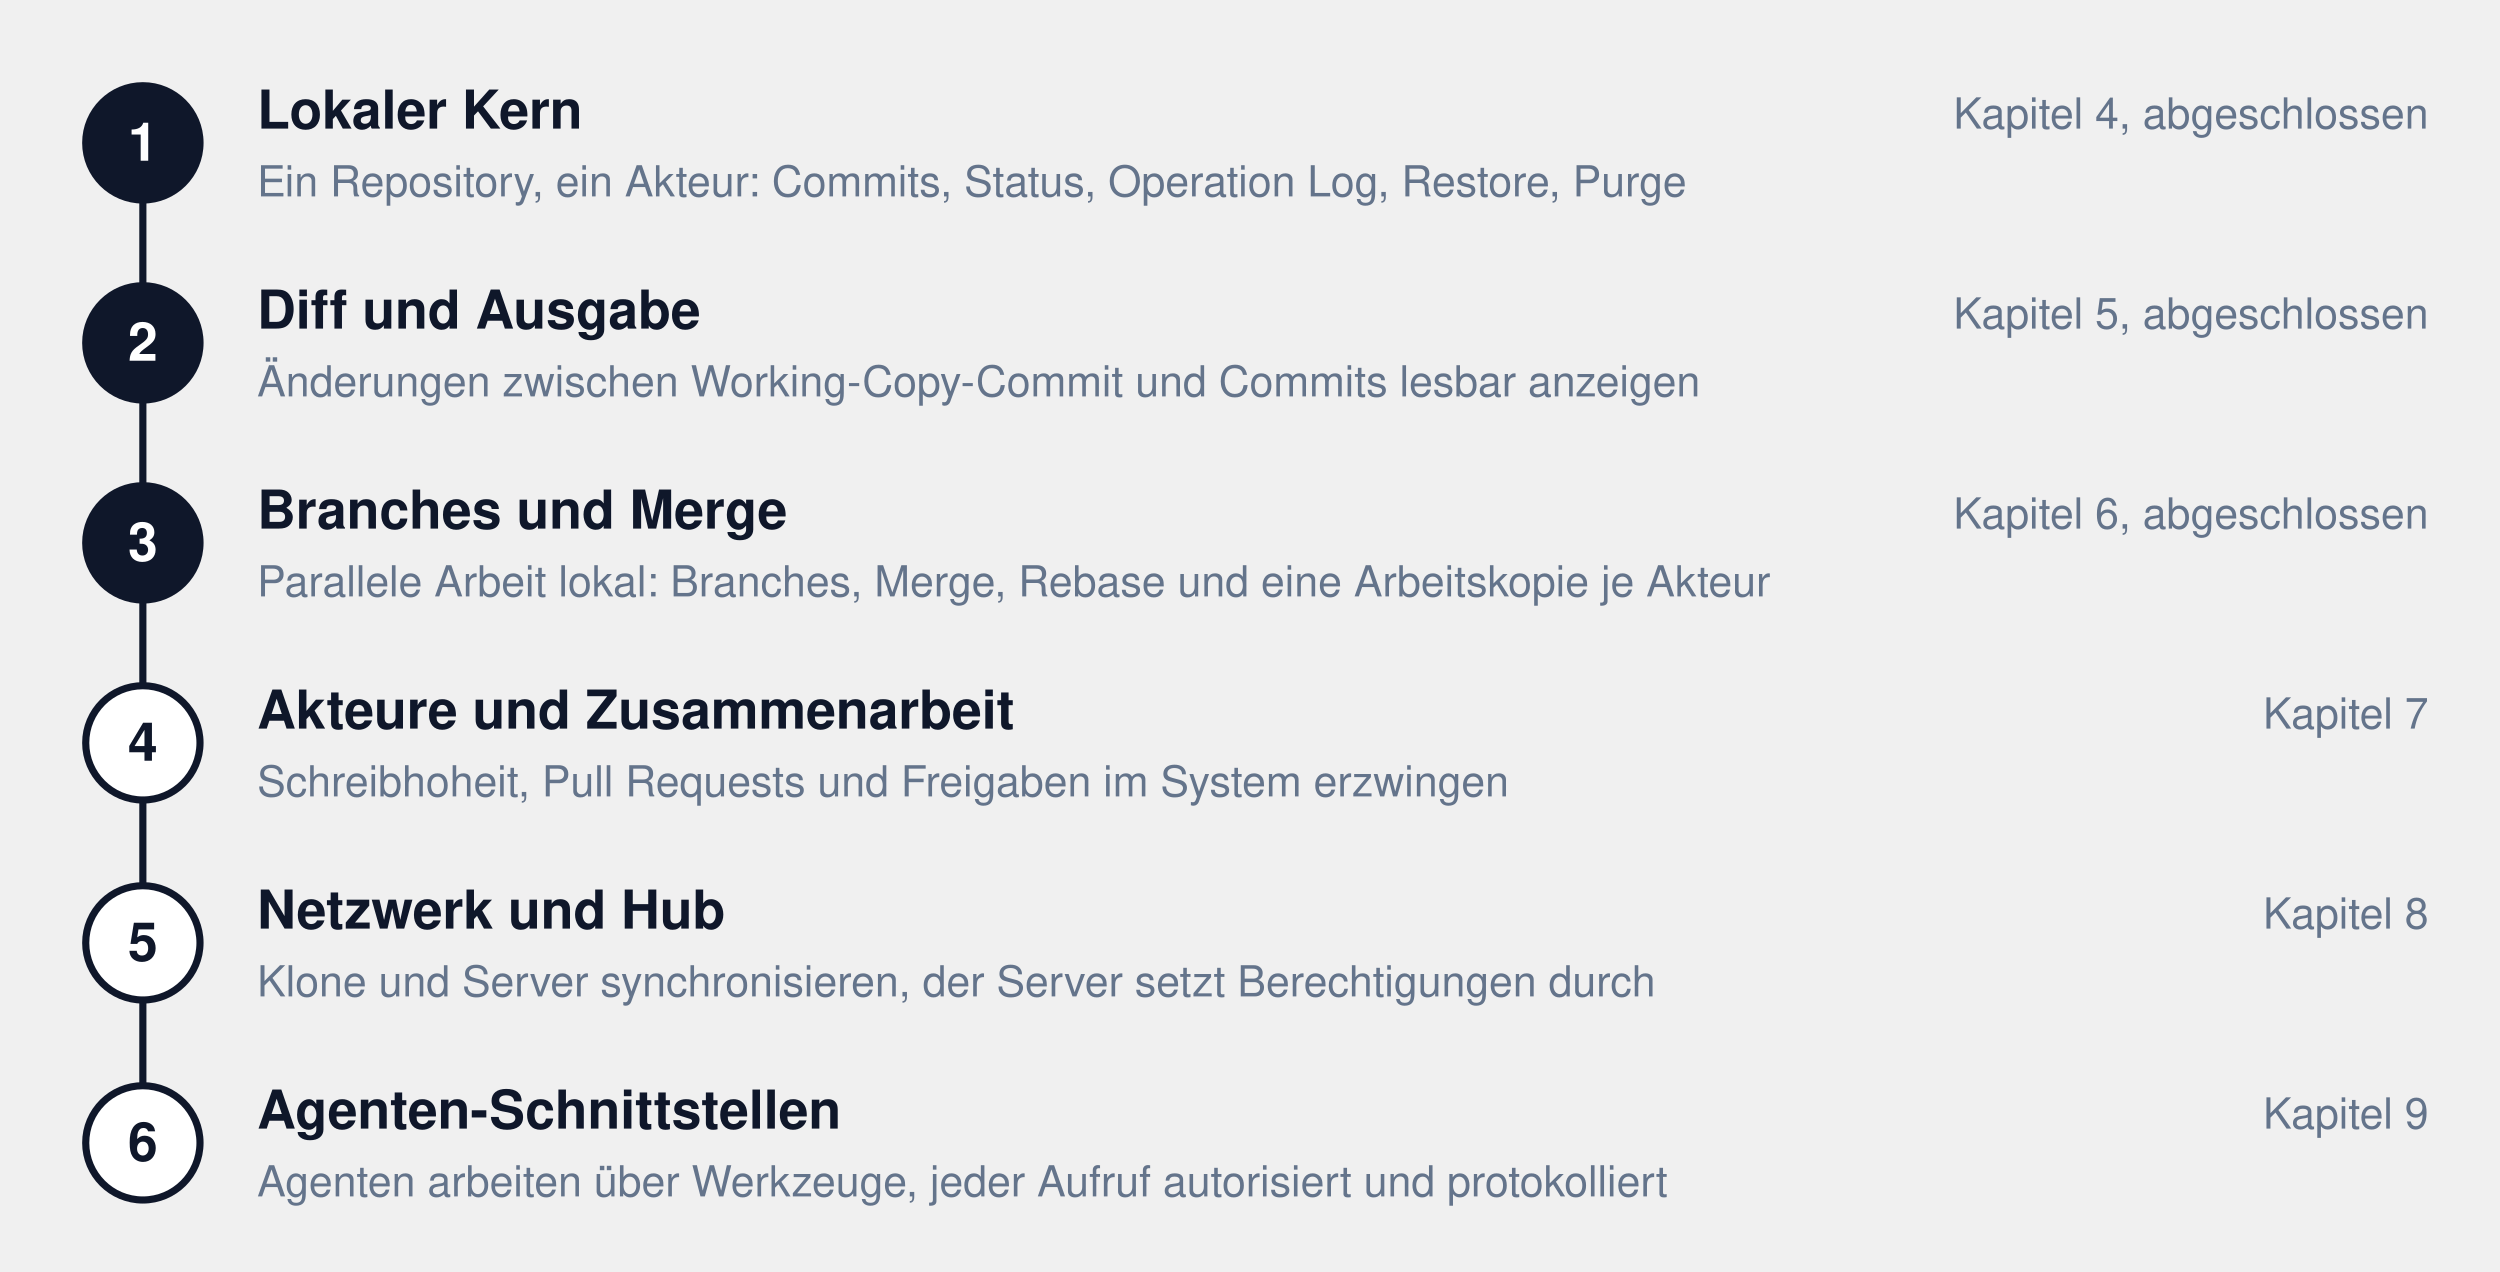
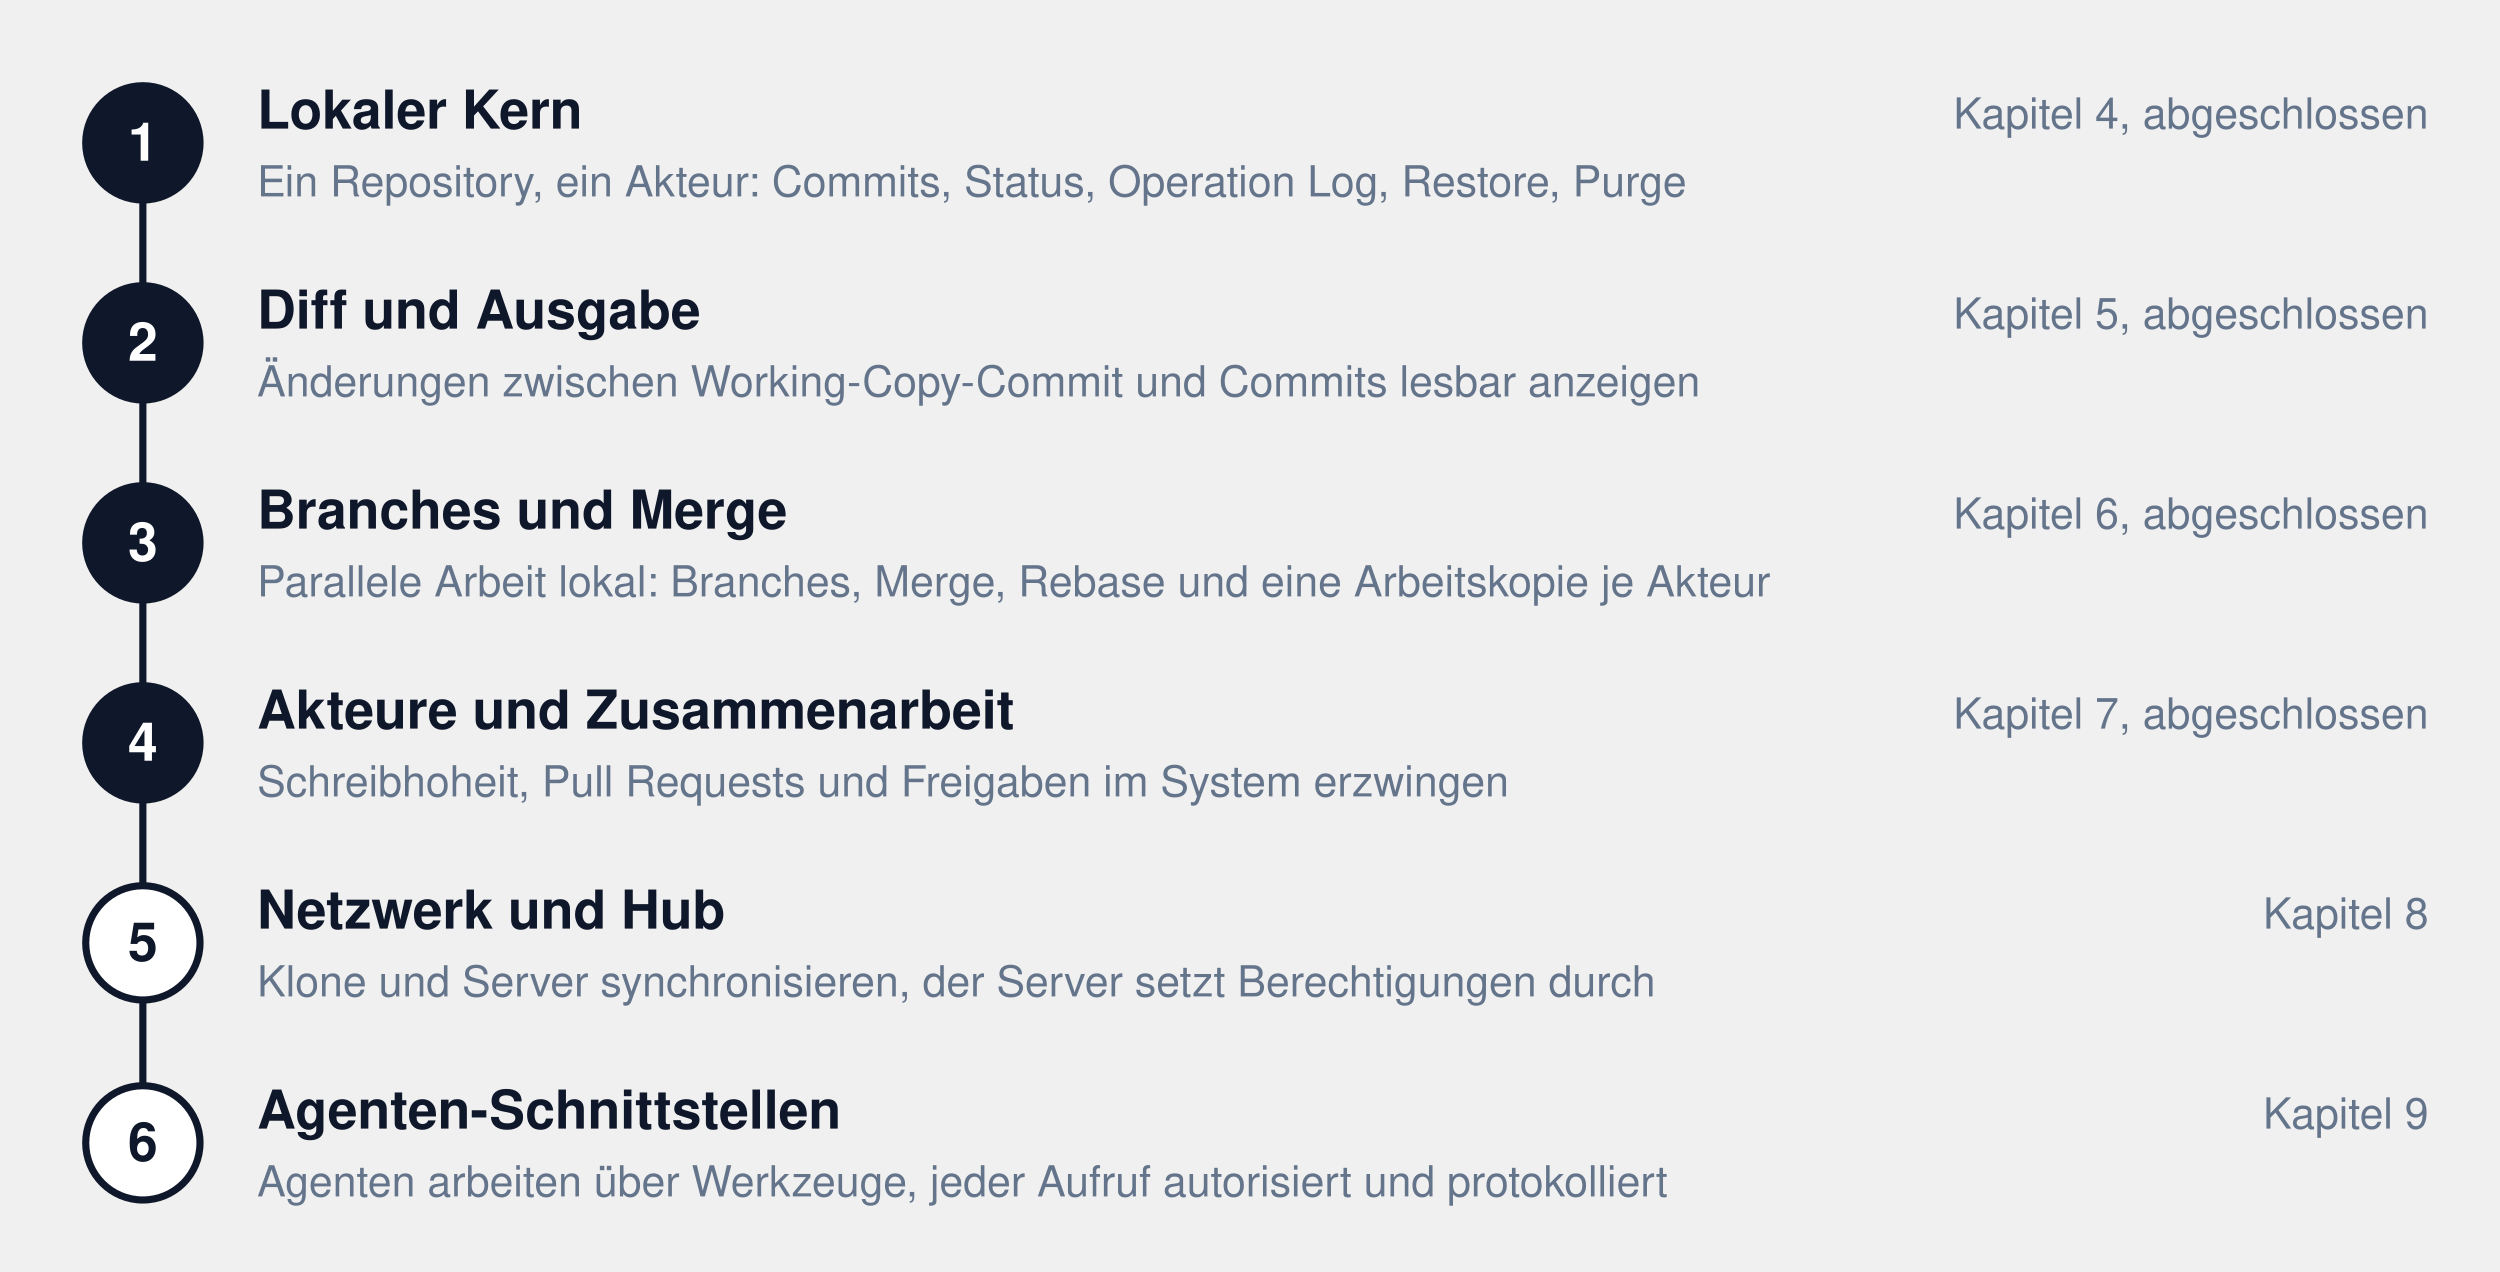
<svg xmlns="http://www.w3.org/2000/svg" viewBox="0 0 700 356" font-family="Helvetica, Arial, sans-serif">
  <line x1="40" y1="40" x2="40" y2="320" stroke="#0F172A" stroke-width="2" />
  <g fill="#FFFFFF" stroke="#0F172A" stroke-width="2">
    <circle cx="40" cy="40" r="16" fill="#0F172A" />
    <circle cx="40" cy="96" r="16" fill="#0F172A" />
    <circle cx="40" cy="152" r="16" fill="#0F172A" />
-     <circle cx="40" cy="208" r="16" />
+     <circle cx="40" cy="208" r="16" fill="#0F172A" />
    <circle cx="40" cy="264" r="16" />
    <circle cx="40" cy="320" r="16" />
  </g>
  <g text-anchor="middle" font-size="15" font-weight="bold" fill="#0F172A">
    <text x="40" y="45" fill="#FFFFFF">1</text>
    <text x="40" y="101" fill="#FFFFFF">2</text>
    <text x="40" y="157" fill="#FFFFFF">3</text>
-     <text x="40" y="213">4</text>
+     <text x="40" y="213" fill="#FFFFFF">4</text>
    <text x="40" y="269">5</text>
    <text x="40" y="325">6</text>
  </g>
  <g font-size="15" font-weight="bold" fill="#0F172A">
    <text x="72" y="36">Lokaler Kern</text>
    <text x="72" y="92">Diff und Ausgabe</text>
    <text x="72" y="148">Branches und Merge</text>
    <text x="72" y="204">Akteure und Zusammenarbeit</text>
    <text x="72" y="260">Netzwerk und Hub</text>
    <text x="72" y="316">Agenten-Schnittstellen</text>
  </g>
  <g font-size="12" fill="#64748B">
    <text x="72" y="55">Ein Repository, ein Akteur: Commits, Status, Operation Log, Restore, Purge</text>
    <text x="72" y="111">Änderungen zwischen Working-Copy-Commit und Commits lesbar anzeigen</text>
    <text x="72" y="167">Parallele Arbeit lokal: Branches, Merge, Rebase und eine Arbeitskopie je Akteur</text>
    <text x="72" y="223">Schreibhoheit, Pull Requests und Freigaben im System erzwingen</text>
    <text x="72" y="279">Klone und Server synchronisieren, der Server setzt Berechtigungen durch</text>
    <text x="72" y="335">Agenten arbeiten über Werkzeuge, jeder Aufruf autorisiert und protokolliert</text>
  </g>
  <g font-size="12" fill="#64748B" text-anchor="end">
    <text x="680" y="36">Kapitel 4, abgeschlossen</text>
    <text x="680" y="92">Kapitel 5, abgeschlossen</text>
    <text x="680" y="148">Kapitel 6, abgeschlossen</text>
-     <text x="680" y="204">Kapitel 7</text>
+     <text x="680" y="204">Kapitel 7, abgeschlossen</text>
    <text x="680" y="260">Kapitel 8</text>
    <text x="680" y="316">Kapitel 9</text>
  </g>
</svg>
